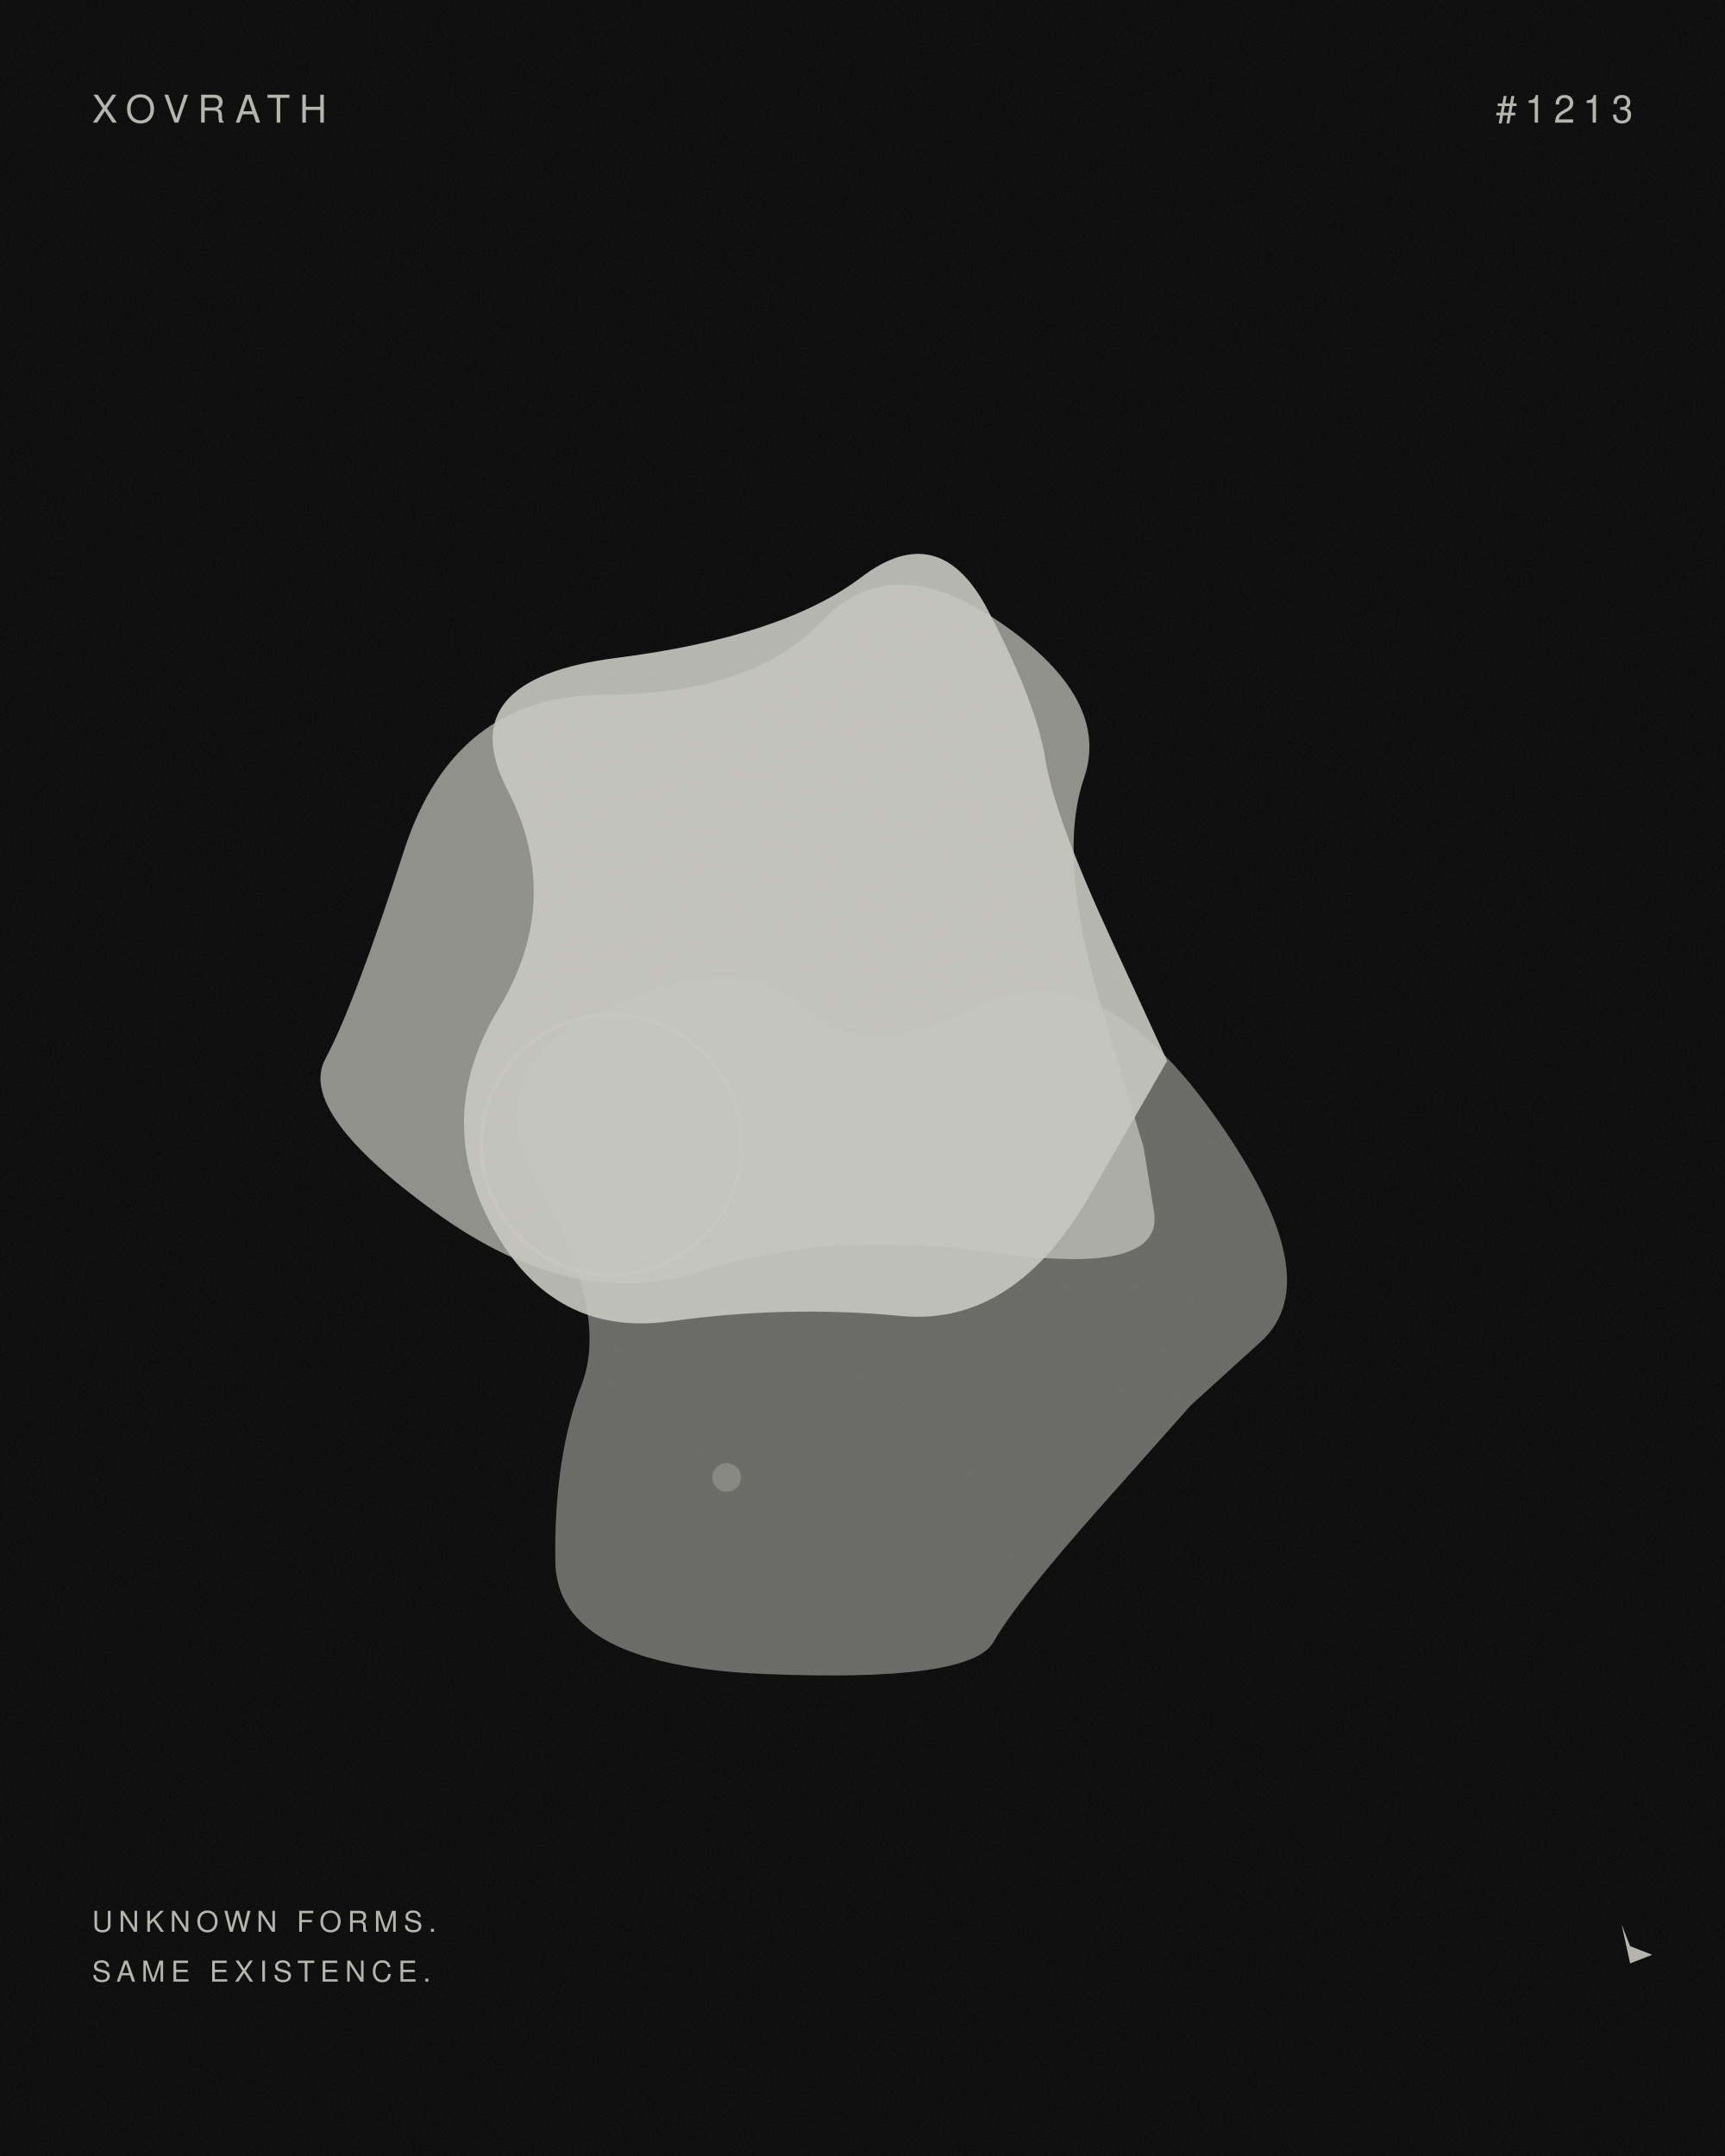
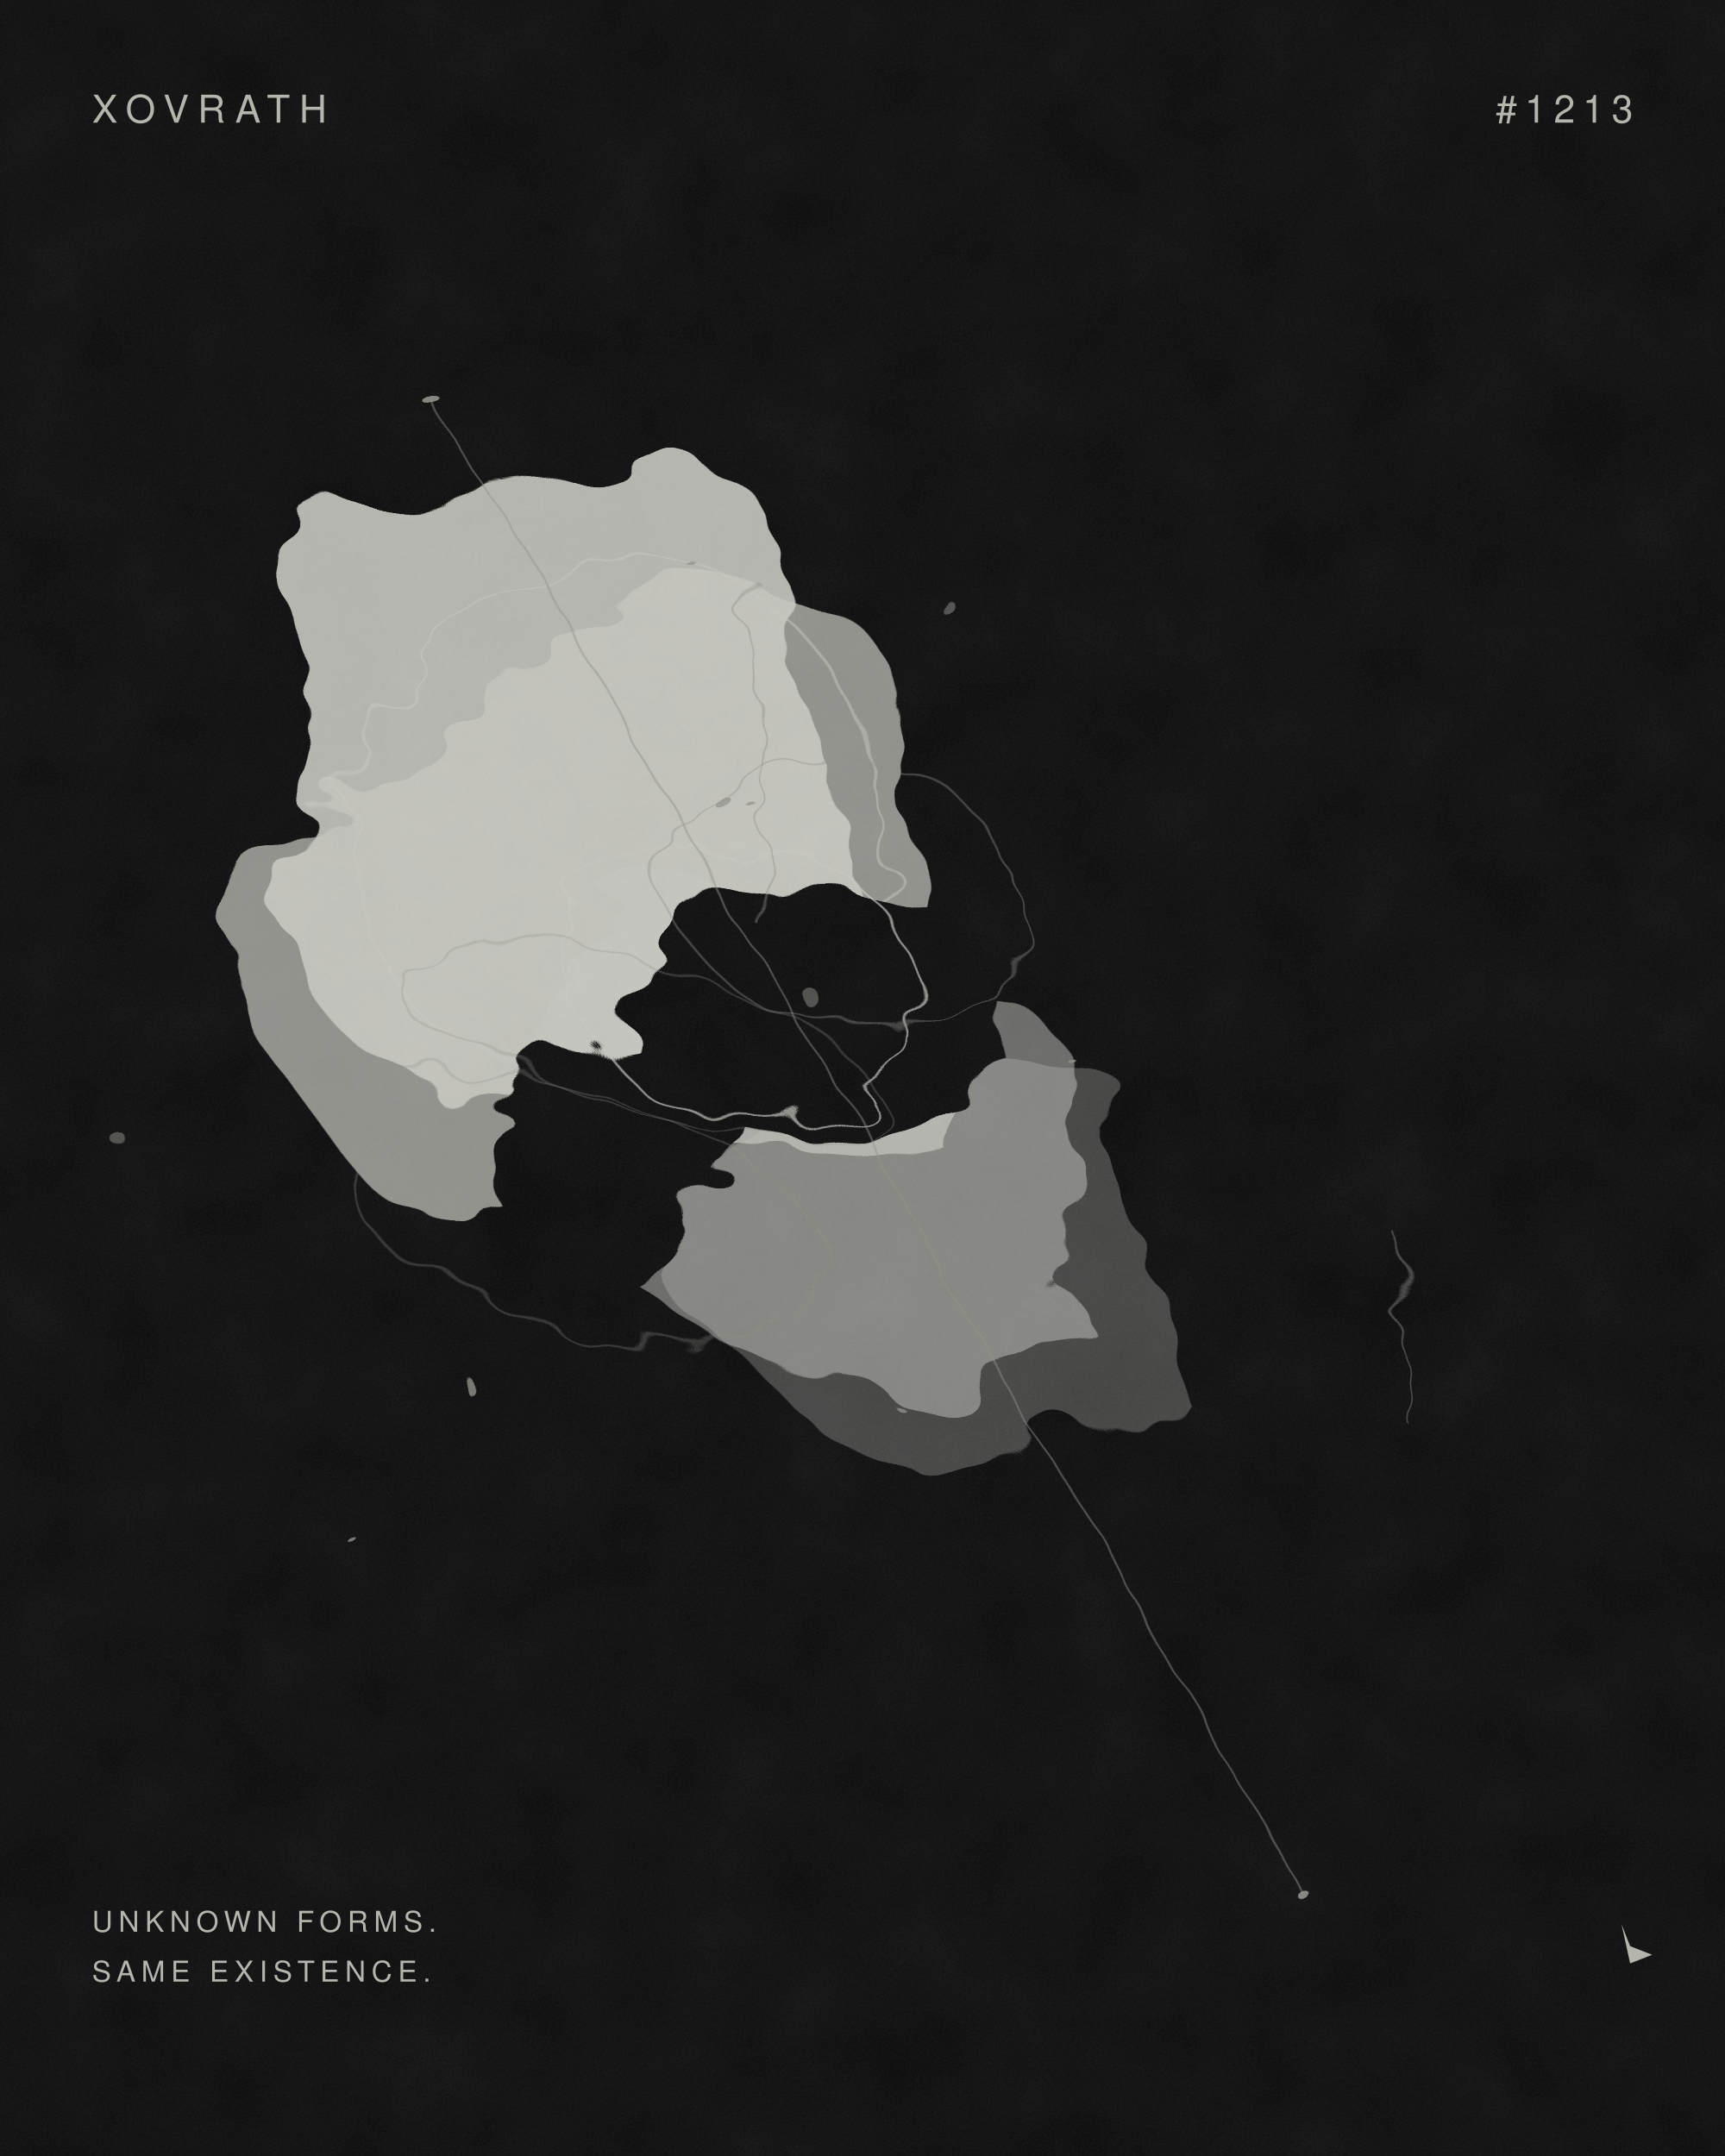
<svg xmlns="http://www.w3.org/2000/svg" viewBox="0 0 900 1125" width="900" height="1125">
+   <defs>
+     <filter id="warp" x="-20%" y="-20%" width="140%" height="140%">
+       <feTurbulence type="fractalNoise" baseFrequency="0.012 0.02" numOctaves="3" seed="49" result="n" />
+       <feDisplacementMap in="SourceGraphic" in2="n" scale="55" />
+     </filter>
+     <filter id="g">
+       <feTurbulence type="fractalNoise" baseFrequency="0.9" numOctaves="2" stitchTiles="stitch" />
+       <feColorMatrix type="saturate" values="0" />
+     </filter>
+     <filter id="g2">
+       <feTurbulence type="fractalNoise" baseFrequency="0.02" numOctaves="4" seed="3" stitchTiles="stitch" />
+       <feColorMatrix type="saturate" values="0" />
+     </filter>
+   </defs>
  <rect width="900" height="1125" fill="#0a0a0b" />
  <g transform="rotate(6.5 450 545)">
-     <path d="M 608.9 535.5 Q 608.9 535.5 577.1 609 Q 545.4 682.5 485.8 683.5 Q 426.2 684.6 366.6 699.9 Q 307.1 715.2 269.2 661.9 Q 231.4 608.6 259.2 548.1 Q 286.9 487.7 250.8 433.8 Q 214.6 379.9 299.7 359.1 Q 384.7 338.3 421.8 302.8 Q 458.9 267.3 489.4 312.5 Q 520 357.6 528 386.5 Q 536 415.4 572.5 475.4 Z" fill="#c9c9c2" fill-opacity="0.9" />
-     <path d="M 601.8 581.7 Q 601.8 581.7 611 614.5 Q 620.2 647.4 531.9 645.1 Q 443.6 642.9 380.1 672 Q 316.6 701.2 238.6 657.3 Q 160.7 613.4 172.4 584.2 Q 184.1 554.9 200.9 471.5 Q 217.7 388.1 295.1 379 Q 372.5 370 404.1 327.7 Q 435.7 285.5 497.1 318.4 Q 558.5 351.3 549.1 393.9 Q 539.7 436.5 570.7 509.1 Z" fill="#c9c9c2" fill-opacity="0.7" />
-     <path d="M 641.5 712.7 Q 641.5 712.7 602.1 768.7 Q 562.6 824.8 553.2 847.1 Q 543.7 869.5 435.9 877.2 Q 328.2 884.9 321.3 831.2 Q 314.4 777.4 324.5 738 Q 334.6 698.6 291.4 639.5 Q 248.3 580.4 315.1 541.2 Q 382 501.9 415.9 528.7 Q 449.9 555.6 507.1 518.4 Q 564.3 481.2 635.5 559.8 Q 706.7 638.4 674.1 675.5 Z" fill="#c9c9c2" fill-opacity="0.5" />
-     <circle cx="325.8" cy="611.9" r="67.9" fill="none" stroke="#c9c9c2" stroke-width="2" opacity="0.7" />
-     <circle cx="405.2" cy="777.5" r="7.5" fill="#8f8f88" opacity="0.8" />
+     <g filter="url(#warp)">
+       <circle cx="307.5" cy="446" r="140.1" fill="none" stroke="#c9c9c2" stroke-width="1.5" opacity="0.5" />
+       <path d="M 446.2 486.8 Q 446.2 486.8 395.6 519.7 Q 345.1 552.6 292.1 584.3 Q 239.1 616.1 186.3 575.4 Q 133.5 534.7 145.7 473.6 Q 157.9 412.4 130.5 358.3 Q 103.1 304.2 183.2 290.3 Q 263.3 276.4 310.1 258 Q 357 239.5 373.8 290.6 Q 390.7 341.7 418.5 414.2 Z" fill="#c9c9c2" fill-opacity="0.9" />
+       <path d="M 498.2 593.8 Q 498.2 593.8 437.8 598.3 Q 377.5 602.8 322.5 630.2 Q 267.4 657.6 238 660.5 Q 208.6 663.4 146 588.3 Q 83.4 513.2 152.7 458.5 Q 221.9 403.8 250.5 364 Q 279.1 324.1 350.1 313.9 Q 421 303.6 437 347.6 Q 453 391.5 475.6 492.7 Z" fill="#c9c9c2" fill-opacity="0.7" />
+       <path d="M 576.5 669.7 Q 576.5 669.7 545.2 697.2 Q 513.9 724.7 468.5 724 Q 423.1 723.4 374.3 697.2 Q 325.4 671 305.8 656.7 Q 286.1 642.4 293.8 558.5 Q 301.4 474.6 346.7 475.2 Q 391.9 475.9 421.1 493.1 Q 450.3 510.3 506.8 510.2 Q 563.3 510.1 569.9 589.9 Z" fill="#c9c9c2" fill-opacity="0.5" />
+       <path d="M 642.5 713.6 Q 642.5 713.6 591.2 734.4 Q 539.8 755.3 508.8 766.1 Q 477.7 776.9 443.3 745 Q 408.9 713.1 373.9 693.5 Q 338.9 673.8 379.7 622 Q 420.5 570.3 436.2 568.9 Q 451.9 567.5 522 548.2 Q 592 529 588.3 563.7 Q 584.6 598.5 613.6 656 Z" fill="#c9c9c2" fill-opacity="0.3" />
+       <path d="M 527.9 546.2 Q 527.9 546.2 479.6 569.9 Q 431.3 593.5 400 594.6 Q 368.7 595.7 345.9 581.3 Q 323.1 566.9 333.4 526.9 Q 343.7 486.9 384.4 475.7 Q 425 464.5 459 463 Q 492.9 461.5 510.4 503.9 Z" fill="#0a0a0b" />
+       <path d="M 372.9 637.6 Q 372.9 637.6 358.7 665.8 Q 344.6 694.1 323.2 691.3 Q 301.8 688.6 281 661.2 Q 260.1 633.7 262.3 613.4 Q 264.4 593 304 569.1 Q 343.6 545.2 374.2 562.7 Q 404.9 580.1 388.9 608.8 Z" fill="#0a0a0b" />
+       <ellipse cx="383.8" cy="517" rx="89.4" ry="69.5" fill="none" stroke="#c9c9c2" stroke-width="1.2" opacity="0.7" transform="rotate(0.2 383.8 517)" />
+       <ellipse cx="431.8" cy="467.6" rx="94.5" ry="68.3" fill="none" stroke="#8f8f88" stroke-width="1.2" opacity="0.4" transform="rotate(6.3 431.8 467.6)" />
+       <line x1="198.6" y1="246.5" x2="733.2" y2="964.2" stroke="#8f8f88" stroke-width="1" opacity="0.5" />
+       <circle cx="198.6" cy="246.5" r="4.1" fill="#8f8f88" opacity="0.9" />
+       <circle cx="733.2" cy="964.2" r="3" fill="#8f8f88" opacity="0.9" />
+       <circle cx="552.9" cy="534.6" r="1.9" fill="#8f8f88" opacity="0.8" />
+       <circle cx="378.7" cy="427.7" r="2.2" fill="#8f8f88" opacity="0.7" />
+       <circle cx="212.3" cy="829.6" r="2.2" fill="#8f8f88" opacity="0.8" />
+       <circle cx="336.4" cy="309.4" r="2.1" fill="#8f8f88" opacity="0.7" />
+       <circle cx="71.7" cy="639.9" r="3.8" fill="#8f8f88" opacity="0.5" />
+       <circle cx="359.3" cy="423.6" r="4.3" fill="#8f8f88" opacity="0.7" />
+       <circle cx="486.2" cy="726.5" r="1.7" fill="#8f8f88" opacity="0.8" />
+       <circle cx="463.4" cy="308" r="3.8" fill="#8f8f88" opacity="0.5" />
+       <circle cx="421.3" cy="524.4" r="4.2" fill="#8f8f88" opacity="0.5" />
+       <line x1="735.5" y1="610.3" x2="761.2" y2="715.2" stroke="#8f8f88" stroke-width="1" opacity="0.45" />
+       <line x1="367.6" y1="309.8" x2="396" y2="496.7" stroke="#8f8f88" stroke-width="1" opacity="0.45" />
+       <ellipse cx="328.7" cy="553.4" rx="129.6" ry="38" fill="none" stroke="#8f8f88" stroke-width="1.2" opacity="0.3" transform="rotate(8.4 328.7 553.4)" />
+       <circle cx="271" cy="749.7" r="3" fill="#8f8f88" opacity="0.8" />
+       <ellipse cx="313.5" cy="648.3" rx="127.5" ry="60.6" fill="none" stroke="#8f8f88" stroke-width="1.2" opacity="0.3" transform="rotate(7.6 313.5 648.3)" />
+     </g>
  </g>
-   <filter id="g">
-     <feTurbulence type="fractalNoise" baseFrequency="0.9" numOctaves="2" stitchTiles="stitch" />
-     <feColorMatrix type="saturate" values="0" />
-   </filter>
-   <rect width="900" height="1125" filter="url(#g)" opacity="0.06" />
+   <rect width="900" height="1125" filter="url(#g)" opacity="0.07" />
+   <rect width="900" height="1125" filter="url(#g2)" opacity="0.06" />
  <text x="48" y="64" font-family="Helvetica, Arial, sans-serif" font-size="20" letter-spacing="5" fill="#b5b5ae">XOVRATH</text>
  <text x="852" y="64" text-anchor="end" font-family="Helvetica, Arial, sans-serif" font-size="20" letter-spacing="4" fill="#b5b5ae">#1213</text>
  <text x="48" y="1008" font-family="Helvetica, Arial, sans-serif" font-size="15" letter-spacing="3" fill="#b5b5ae">UNKNOWN FORMS.</text>
  <text x="48" y="1034" font-family="Helvetica, Arial, sans-serif" font-size="15" letter-spacing="3" fill="#b5b5ae">SAME EXISTENCE.</text>
  <path d="M 846 1004 L 850.5 1015.5 L 862 1020 L 850.5 1024.5 Z" fill="#b5b5ae" />
</svg>
